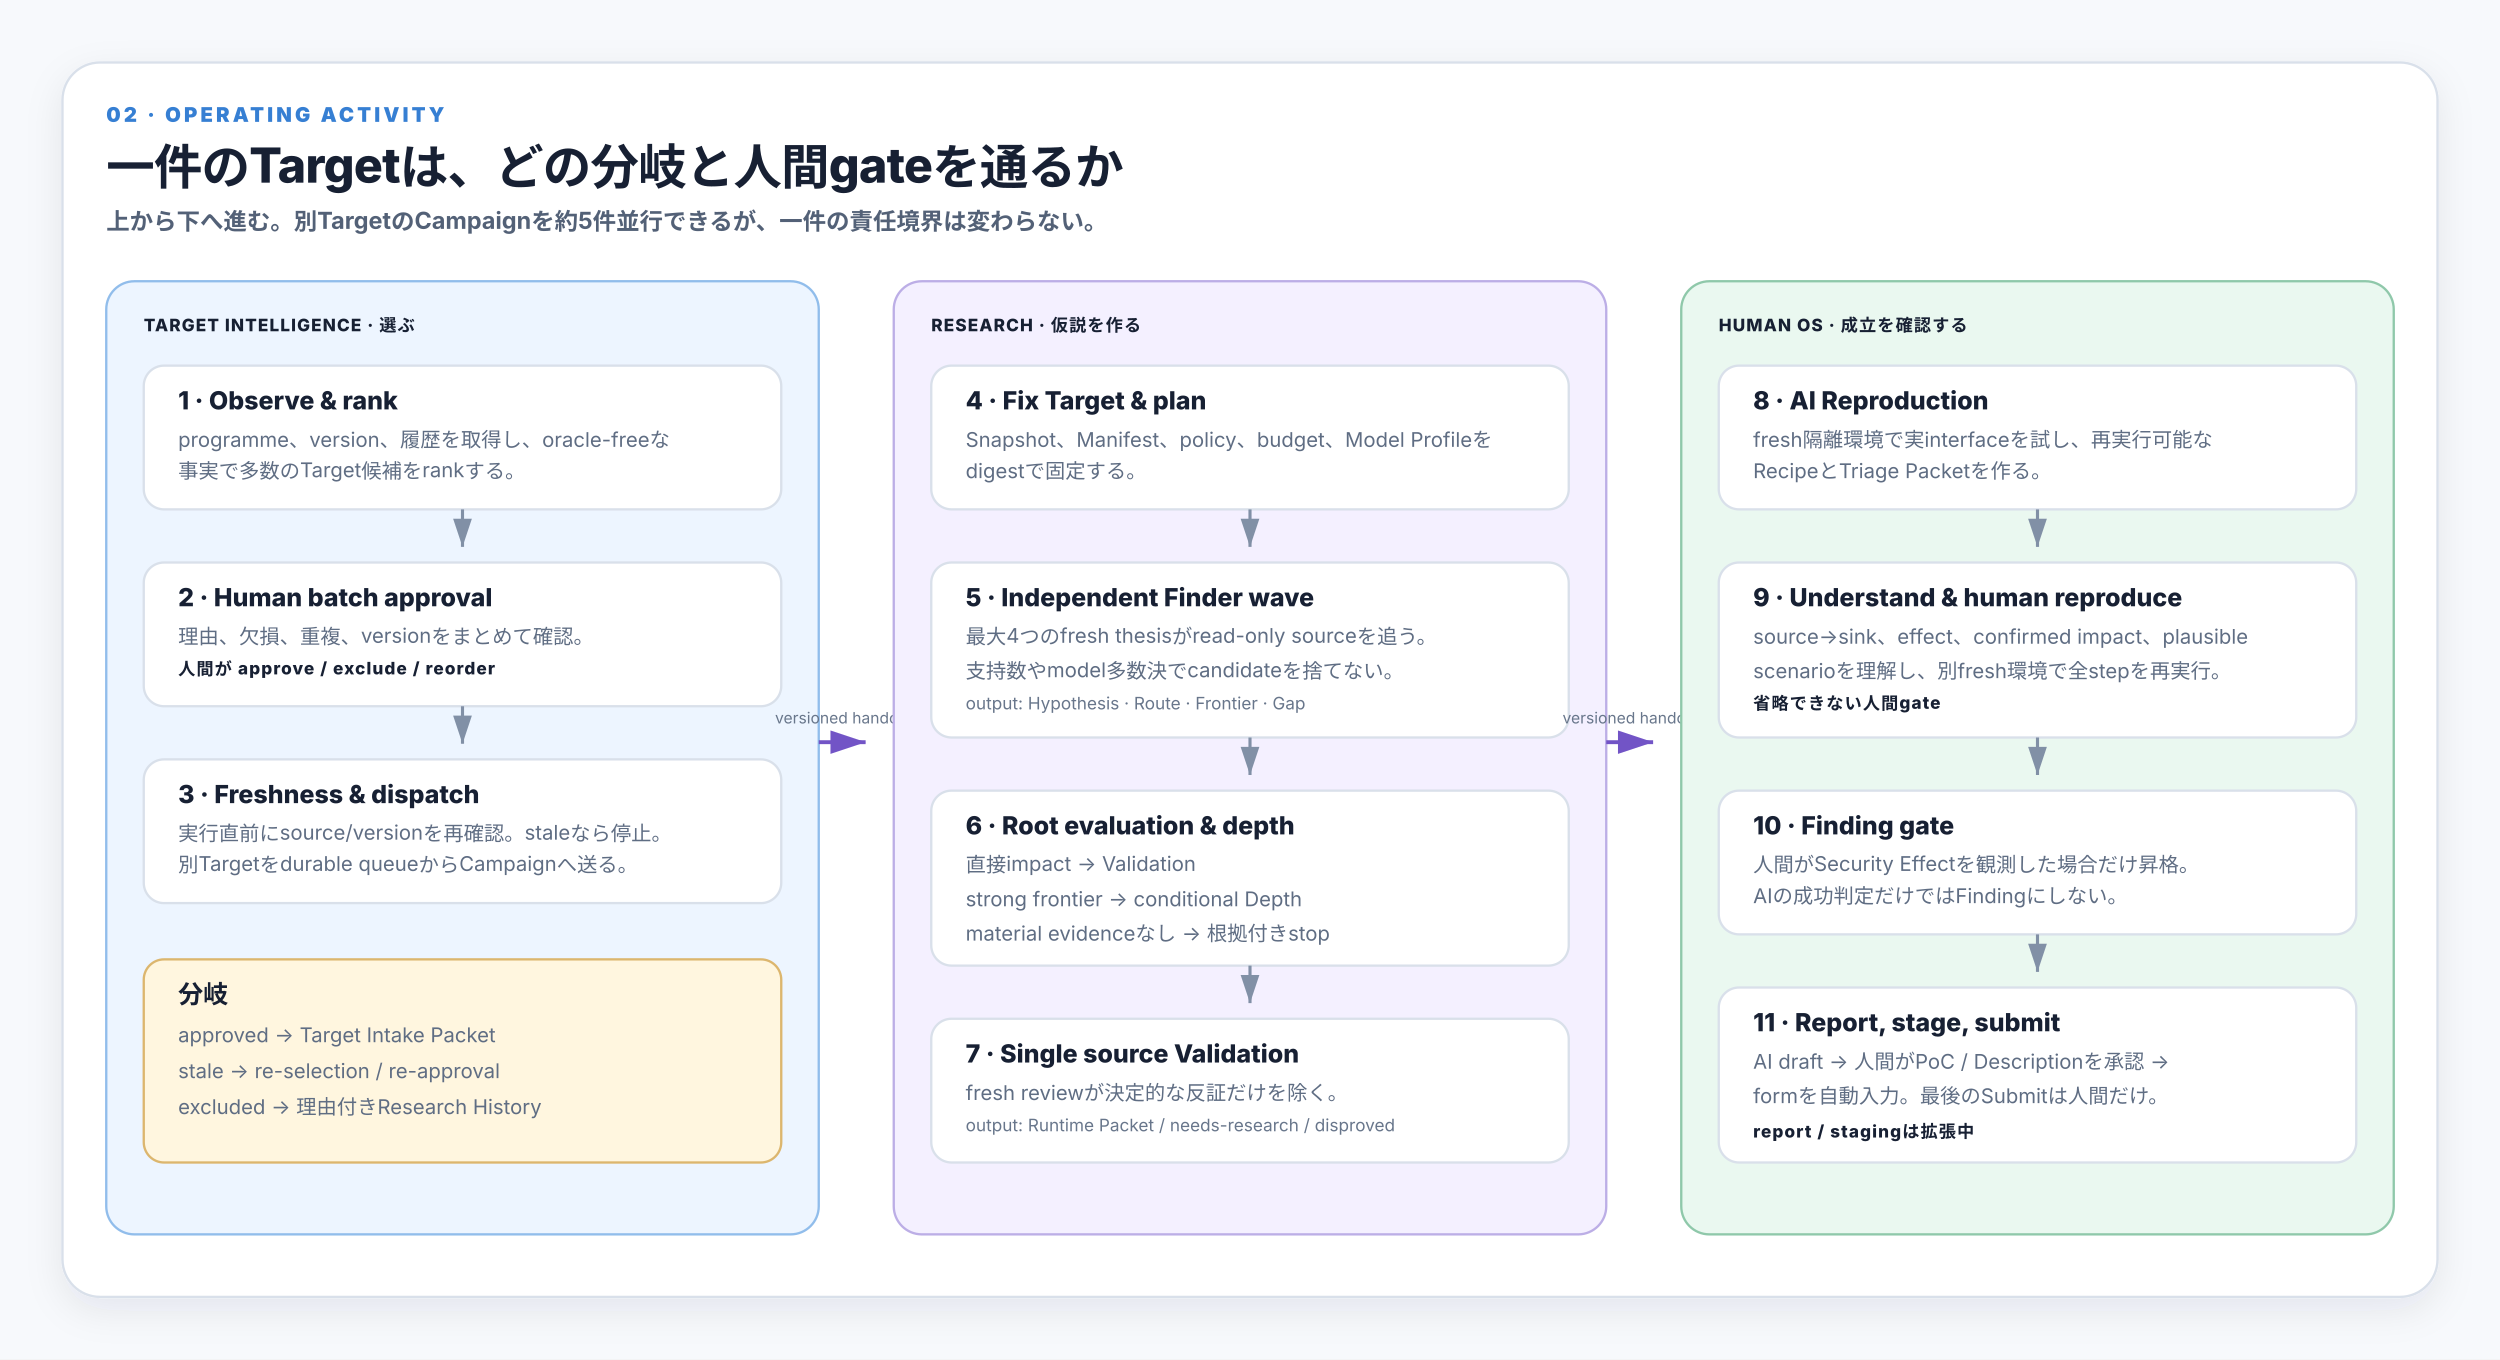
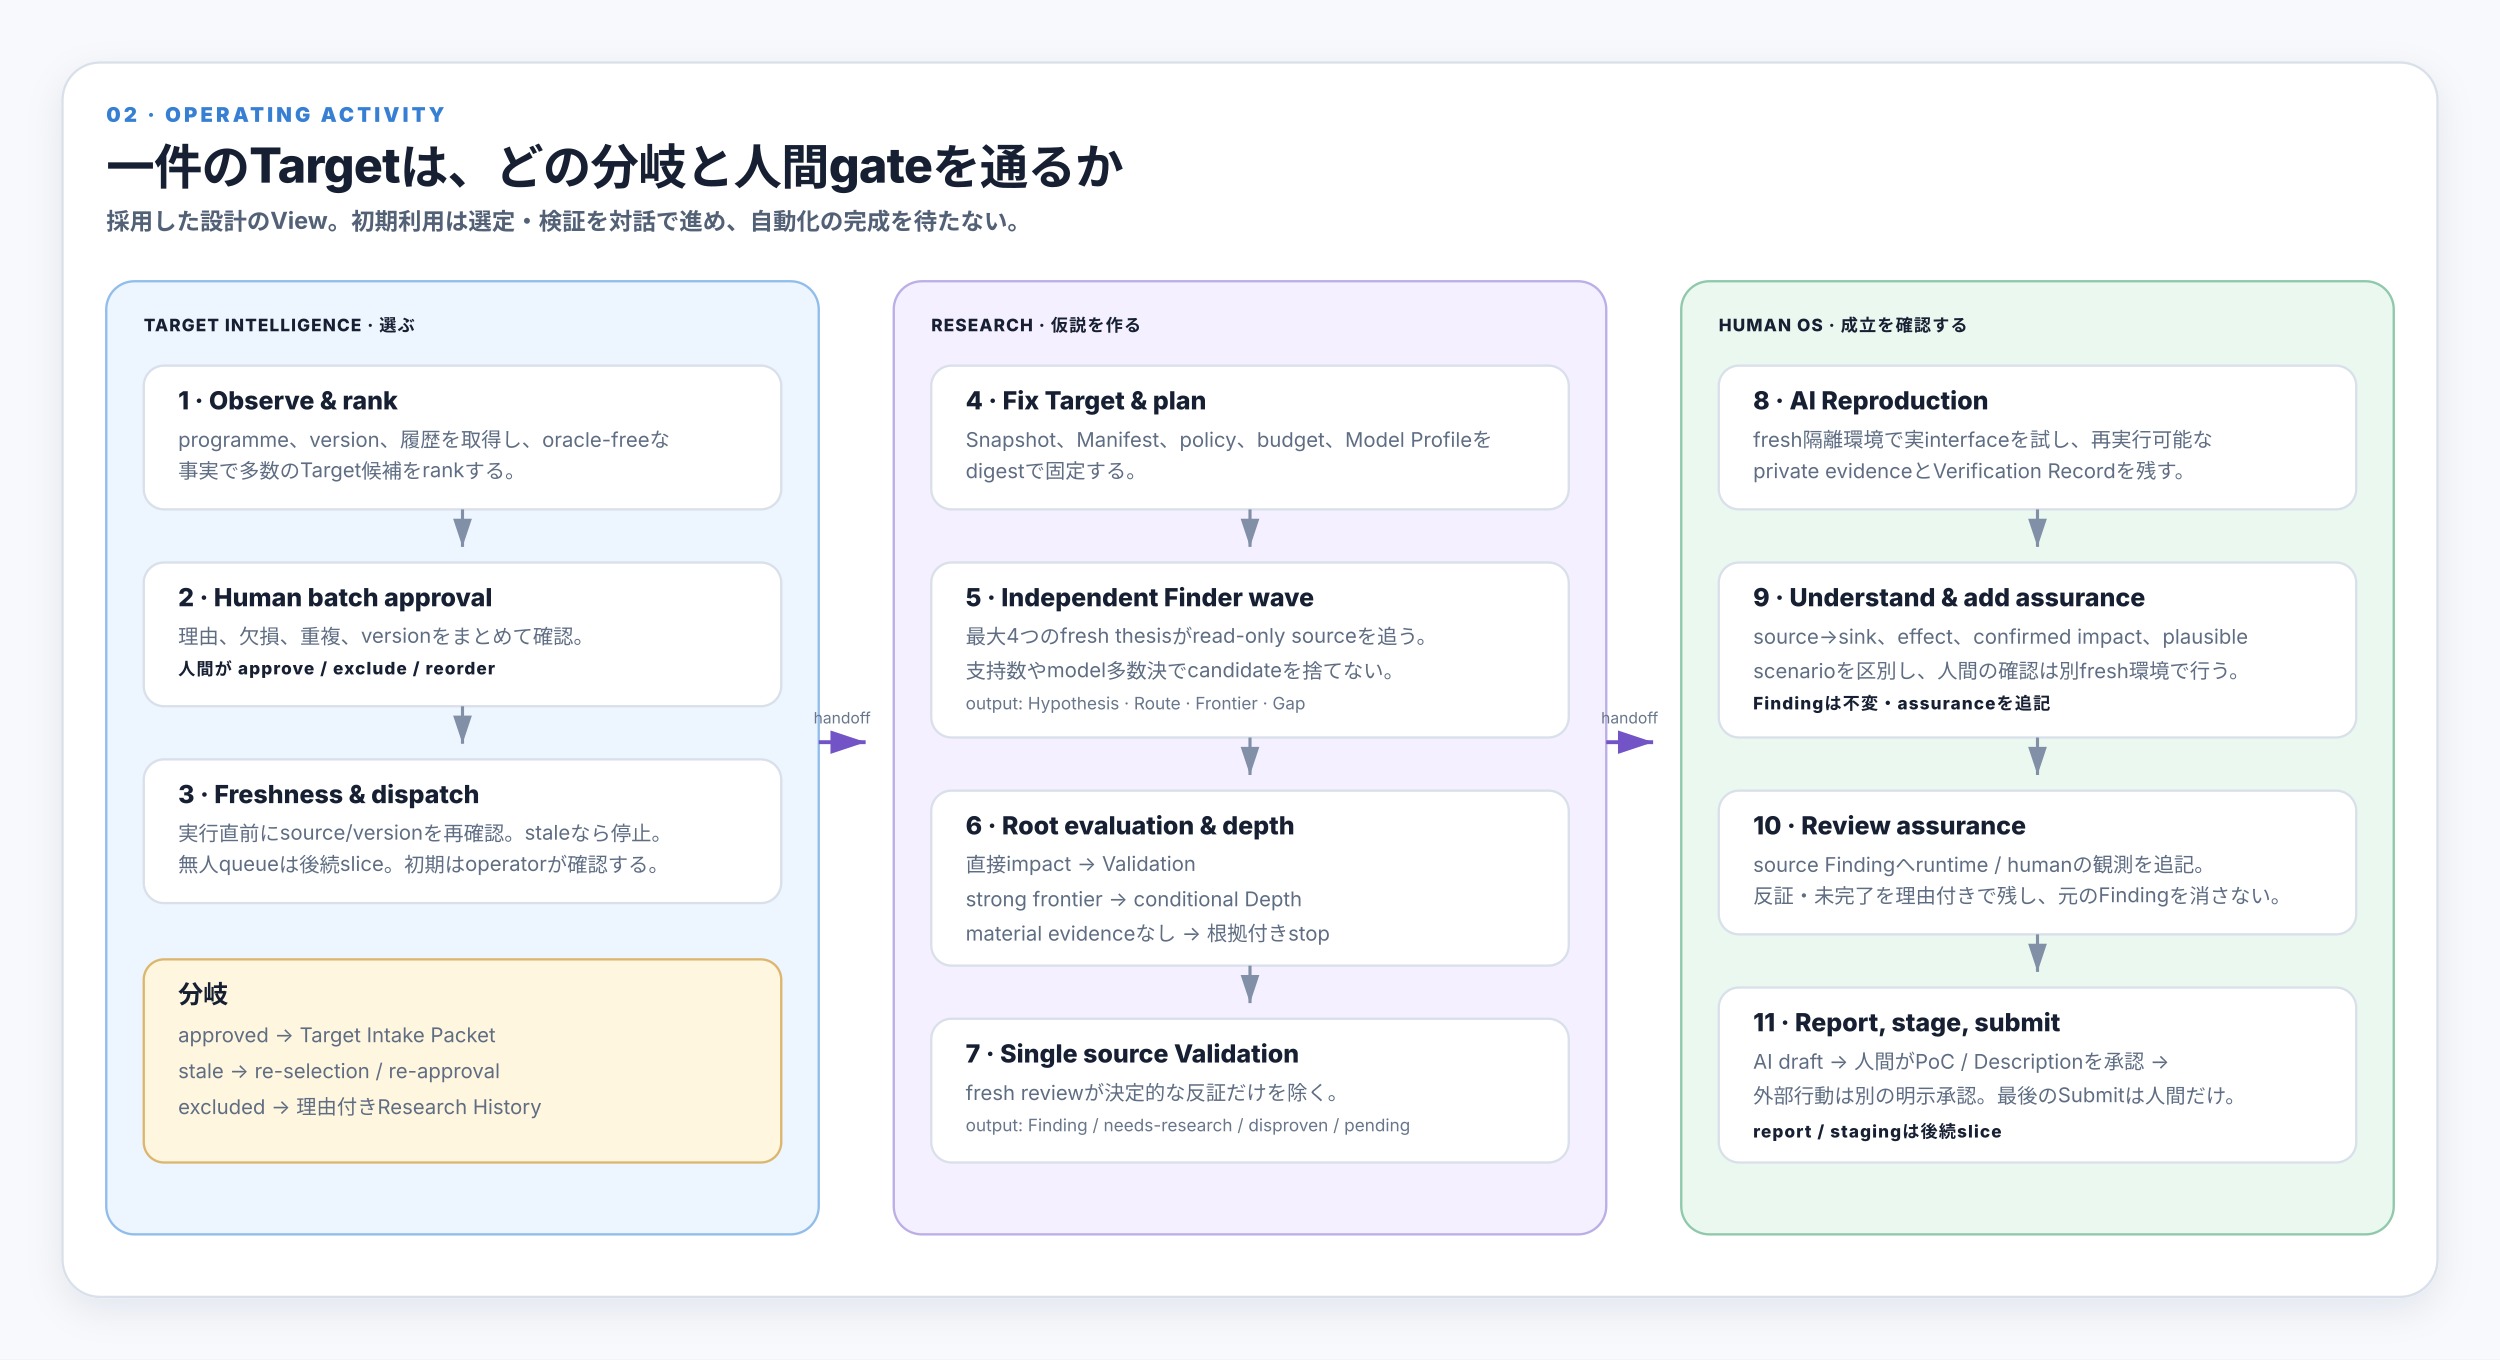
<svg xmlns="http://www.w3.org/2000/svg" width="1600" height="870" viewBox="0 0 1600 870" role="img" aria-labelledby="title desc">
  <defs>
    <style>
      text { font-family: Inter, "Noto Sans JP", "Segoe UI", sans-serif; fill: #172033; }
      .page-title { font-size: 48px; font-weight: 800; letter-spacing: -1.5px; }
      .subtitle { font-size: 19px; fill: #536177; }
      .eyebrow { font-size: 13px; font-weight: 800; letter-spacing: 2px; fill: #367fd3; }
      .section-no { font-size: 13px; font-weight: 900; letter-spacing: 2px; fill: #367fd3; }
      .section-title { font-size: 31px; font-weight: 800; letter-spacing: -0.5px; }
      .question { font-size: 15px; font-weight: 700; fill: #536177; }
      .box-title { font-size: 16px; font-weight: 800; }
      .box-title-small { font-size: 14px; font-weight: 800; }
      .body { font-size: 13px; fill: #5f6d83; }
      .small { font-size: 11px; fill: #68768b; }
      .micro { font-size: 10px; fill: #68768b; }
      .label { font-size: 11px; font-weight: 800; letter-spacing: 0.7px; }
      .white { fill: #ffffff; }
      .center { text-anchor: middle; }
      .right { text-anchor: end; }
      .panel { fill: #ffffff; stroke: #d9e0ea; stroke-width: 1.5; }
      .blue { fill: #edf5ff; stroke: #91bdeb; stroke-width: 1.5; }
      .purple { fill: #f4f0ff; stroke: #bcaee6; stroke-width: 1.5; }
      .green { fill: #eaf8f0; stroke: #8fc8aa; stroke-width: 1.5; }
      .amber { fill: #fff6df; stroke: #dcb66e; stroke-width: 1.5; }
      .red { fill: #fff0ee; stroke: #d99991; stroke-width: 1.5; }
      .gray { fill: #f5f7fa; stroke: #c8d0dc; stroke-width: 1.5; }
      .dark { fill: #172033; stroke: #172033; stroke-width: 1.5; }
      .dash { stroke-dasharray: 8 7; }
      .line { fill: none; stroke: #8190a6; stroke-width: 2; marker-end: url(#arrow); }
      .line-purple { fill: none; stroke: #7254c6; stroke-width: 2.5; marker-end: url(#arrow-purple); }
      .line-green { fill: none; stroke: #2f9363; stroke-width: 2.5; marker-end: url(#arrow-green); }
      .line-dash { fill: none; stroke: #9aa7b9; stroke-width: 2; stroke-dasharray: 7 6; marker-end: url(#arrow); }
      .divider { stroke: #d9e0ea; stroke-width: 1; }
      .timeline { stroke: #c8d0dc; stroke-width: 3; }
      .dot-purple { fill: #7254c6; stroke: #ffffff; stroke-width: 4; }
      .dot-green { fill: #2f9363; stroke: #ffffff; stroke-width: 4; }
    </style>
    <filter id="shadow" x="-10%" y="-10%" width="120%" height="130%">
      <feDropShadow dx="0" dy="8" stdDeviation="12" flood-color="#1e2f4d" flood-opacity="0.08" />
    </filter>
    <marker id="arrow" markerWidth="10" markerHeight="10" refX="9" refY="3" orient="auto" markerUnits="strokeWidth">
      <path d="M0,0 L0,6 L9,3 z" fill="#8190a6" />
    </marker>
    <marker id="arrow-purple" markerWidth="10" markerHeight="10" refX="9" refY="3" orient="auto" markerUnits="strokeWidth">
      <path d="M0,0 L0,6 L9,3 z" fill="#7254c6" />
    </marker>
    <marker id="arrow-green" markerWidth="10" markerHeight="10" refX="9" refY="3" orient="auto" markerUnits="strokeWidth">
      <path d="M0,0 L0,6 L9,3 z" fill="#2f9363" />
    </marker>
  </defs>
  <rect width="1600" height="870" fill="#f7f9fc" />
  <g transform="translate(40 40)">
    <rect width="1520" height="790" rx="24" class="panel" filter="url(#shadow)" />
    <text x="28" y="38" class="section-no">02 · OPERATING ACTIVITY</text>
    <text x="28" y="78" class="section-title">一件のTargetは、どの分岐と人間gateを通るか</text>
-     <text x="28" y="107" class="question">上から下へ進む。別TargetのCampaignを約5件並行できるが、一件の責任境界は変わらない。</text>
+     <text x="28" y="107" class="question">採用した設計のView。初期利用は選定・検証を対話で進め、自動化の完成を待たない。</text>
    <rect x="28" y="140" width="456" height="610" rx="18" class="blue" />
    <text x="52" y="172" class="label">TARGET INTELLIGENCE · 選ぶ</text>
    <rect x="52" y="194" width="408" height="92" rx="13" class="panel" />
    <text x="74" y="222" class="box-title">1 · Observe &amp; rank</text>
    <text x="74" y="246" class="body">programme、version、履歴を取得し、oracle-freeな</text>
    <text x="74" y="266" class="body">事実で多数のTarget候補をrankする。</text>
    <path d="M256 286 V310" class="line" />
    <rect x="52" y="320" width="408" height="92" rx="13" class="panel" />
    <text x="74" y="348" class="box-title">2 · Human batch approval</text>
    <text x="74" y="372" class="body">理由、欠損、重複、versionをまとめて確認。</text>
    <text x="74" y="392" class="label" fill="#315d93">人間が approve / exclude / reorder</text>
    <path d="M256 412 V436" class="line" />
    <rect x="52" y="446" width="408" height="92" rx="13" class="panel" />
    <text x="74" y="474" class="box-title">3 · Freshness &amp; dispatch</text>
    <text x="74" y="498" class="body">実行直前にsource/versionを再確認。staleなら停止。</text>
-     <text x="74" y="518" class="body">別Targetをdurable queueからCampaignへ送る。</text>
+     <text x="74" y="518" class="body">無人queueは後続slice。初期はoperatorが確認する。</text>
    <rect x="52" y="574" width="408" height="130" rx="13" class="amber" />
    <text x="74" y="602" class="box-title">分岐</text>
    <text x="74" y="627" class="body">approved → Target Intake Packet</text>
    <text x="74" y="650" class="body">stale → re-selection / re-approval</text>
    <text x="74" y="673" class="body">excluded → 理由付きResearch History</text>
    <path d="M484 435 H514" class="line-purple" />
-     <text x="499" y="423" class="micro center">versioned handoff</text>
+     <text x="499" y="423" class="micro center">handoff</text>
    <rect x="532" y="140" width="456" height="610" rx="18" class="purple" />
    <text x="556" y="172" class="label">RESEARCH · 仮説を作る</text>
    <rect x="556" y="194" width="408" height="92" rx="13" class="panel" />
    <text x="578" y="222" class="box-title">4 · Fix Target &amp; plan</text>
    <text x="578" y="246" class="body">Snapshot、Manifest、policy、budget、Model Profileを</text>
    <text x="578" y="266" class="body">digestで固定する。</text>
    <path d="M760 286 V310" class="line" />
    <rect x="556" y="320" width="408" height="112" rx="13" class="panel" />
    <text x="578" y="348" class="box-title">5 · Independent Finder wave</text>
    <text x="578" y="372" class="body">最大4つのfresh thesisがread-only sourceを追う。</text>
    <text x="578" y="394" class="body">支持数やmodel多数決でcandidateを捨てない。</text>
    <text x="578" y="414" class="small">output: Hypothesis · Route · Frontier · Gap</text>
    <path d="M760 432 V456" class="line" />
    <rect x="556" y="466" width="408" height="112" rx="13" class="panel" />
    <text x="578" y="494" class="box-title">6 · Root evaluation &amp; depth</text>
    <text x="578" y="518" class="body">直接impact → Validation</text>
    <text x="578" y="540" class="body">strong frontier → conditional Depth</text>
    <text x="578" y="562" class="body">material evidenceなし → 根拠付きstop</text>
    <path d="M760 578 V602" class="line" />
    <rect x="556" y="612" width="408" height="92" rx="13" class="panel" />
    <text x="578" y="640" class="box-title">7 · Single source Validation</text>
    <text x="578" y="664" class="body">fresh reviewが決定的な反証だけを除く。</text>
-     <text x="578" y="684" class="small">output: Runtime Packet / needs-research / disproved</text>
+     <text x="578" y="684" class="small">output: Finding / needs-research / disproven / pending</text>
    <path d="M988 435 H1018" class="line-purple" />
-     <text x="1003" y="423" class="micro center">versioned handoff</text>
+     <text x="1003" y="423" class="micro center">handoff</text>
    <rect x="1036" y="140" width="456" height="610" rx="18" class="green" />
    <text x="1060" y="172" class="label">HUMAN OS · 成立を確認する</text>
    <rect x="1060" y="194" width="408" height="92" rx="13" class="panel" />
    <text x="1082" y="222" class="box-title">8 · AI Reproduction</text>
    <text x="1082" y="246" class="body">fresh隔離環境で実interfaceを試し、再実行可能な</text>
-     <text x="1082" y="266" class="body">RecipeとTriage Packetを作る。</text>
+     <text x="1082" y="266" class="body">private evidenceとVerification Recordを残す。</text>
    <path d="M1264 286 V310" class="line" />
    <rect x="1060" y="320" width="408" height="112" rx="13" class="panel" />
-     <text x="1082" y="348" class="box-title">9 · Understand &amp; human reproduce</text>
+     <text x="1082" y="348" class="box-title">9 · Understand &amp; add assurance</text>
    <text x="1082" y="372" class="body">source→sink、effect、confirmed impact、plausible</text>
-     <text x="1082" y="394" class="body">scenarioを理解し、別fresh環境で全stepを再実行。</text>
-     <text x="1082" y="414" class="label" fill="#315d93">省略できない人間gate</text>
+     <text x="1082" y="394" class="body">scenarioを区別し、人間の確認は別fresh環境で行う。</text>
+     <text x="1082" y="414" class="label" fill="#315d93">Findingは不変・assuranceを追記</text>
    <path d="M1264 432 V456" class="line" />
    <rect x="1060" y="466" width="408" height="92" rx="13" class="panel" />
-     <text x="1082" y="494" class="box-title">10 · Finding gate</text>
-     <text x="1082" y="518" class="body">人間がSecurity Effectを観測した場合だけ昇格。</text>
-     <text x="1082" y="538" class="body">AIの成功判定だけではFindingにしない。</text>
+     <text x="1082" y="494" class="box-title">10 · Review assurance</text>
+     <text x="1082" y="518" class="body">source Findingへruntime / humanの観測を追記。</text>
+     <text x="1082" y="538" class="body">反証・未完了を理由付きで残し、元のFindingを消さない。</text>
    <path d="M1264 558 V582" class="line" />
    <rect x="1060" y="592" width="408" height="112" rx="13" class="panel" />
    <text x="1082" y="620" class="box-title">11 · Report, stage, submit</text>
    <text x="1082" y="644" class="body">AI draft → 人間がPoC / Descriptionを承認 →</text>
-     <text x="1082" y="666" class="body">formを自動入力。最後のSubmitは人間だけ。</text>
-     <text x="1082" y="688" class="label" fill="#9c6710">report / stagingは拡張中</text>
+     <text x="1082" y="666" class="body">外部行動は別の明示承認。最後のSubmitは人間だけ。</text>
+     <text x="1082" y="688" class="label" fill="#9c6710">report / stagingは後続slice</text>
  </g>
</svg>
